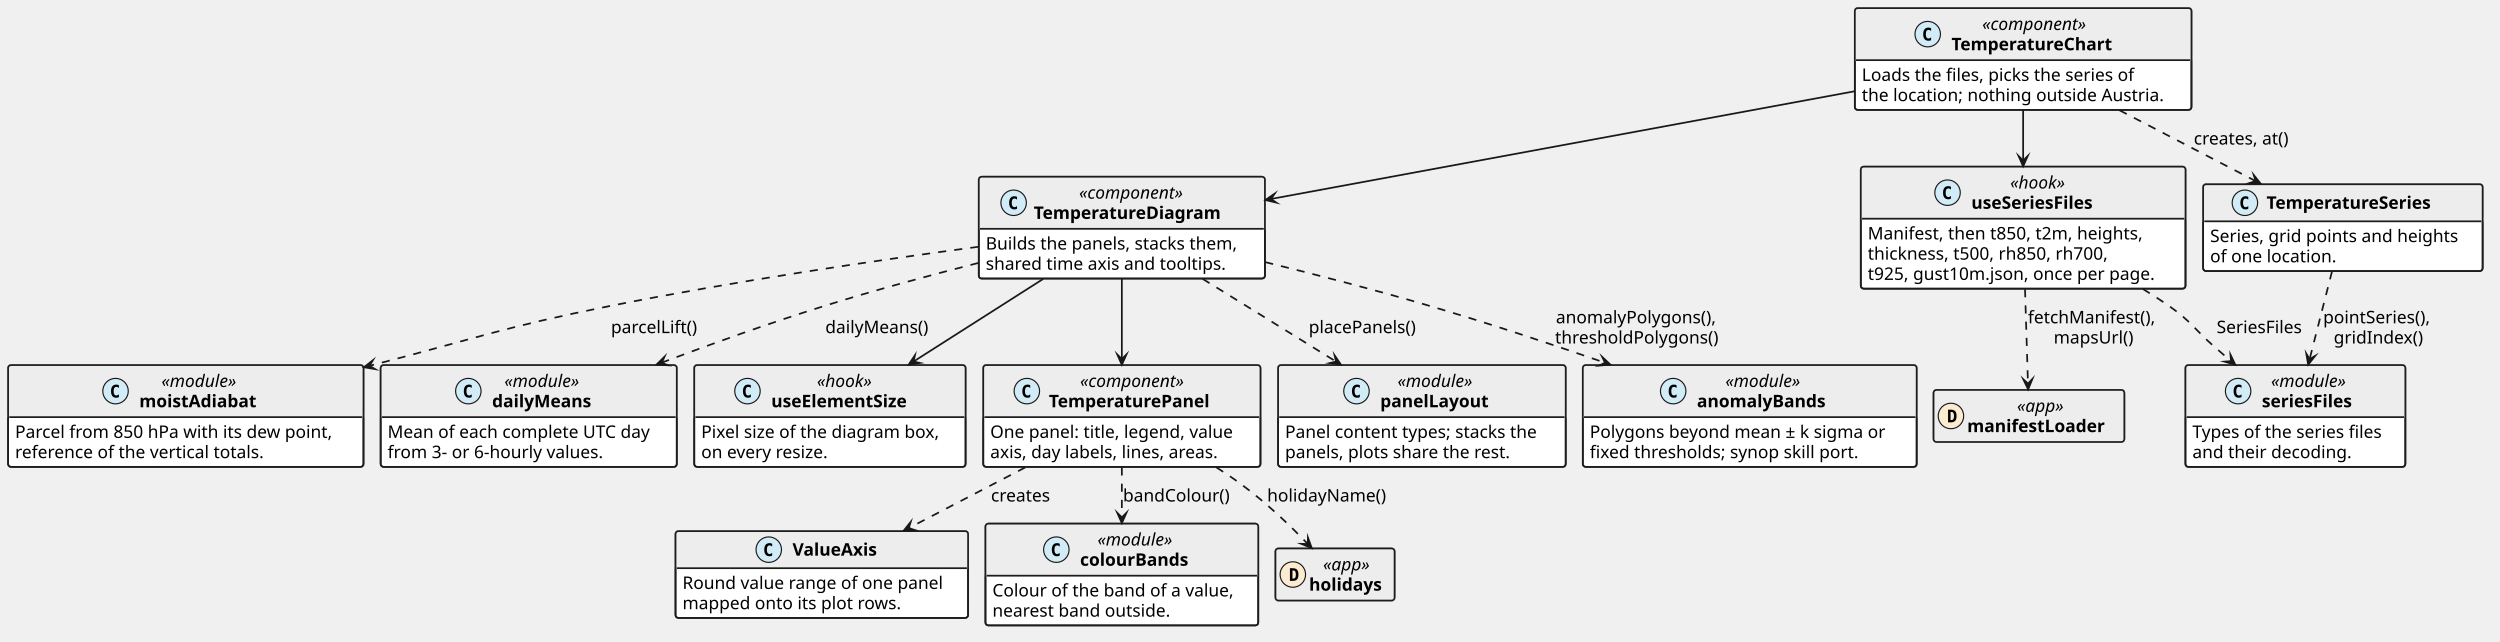
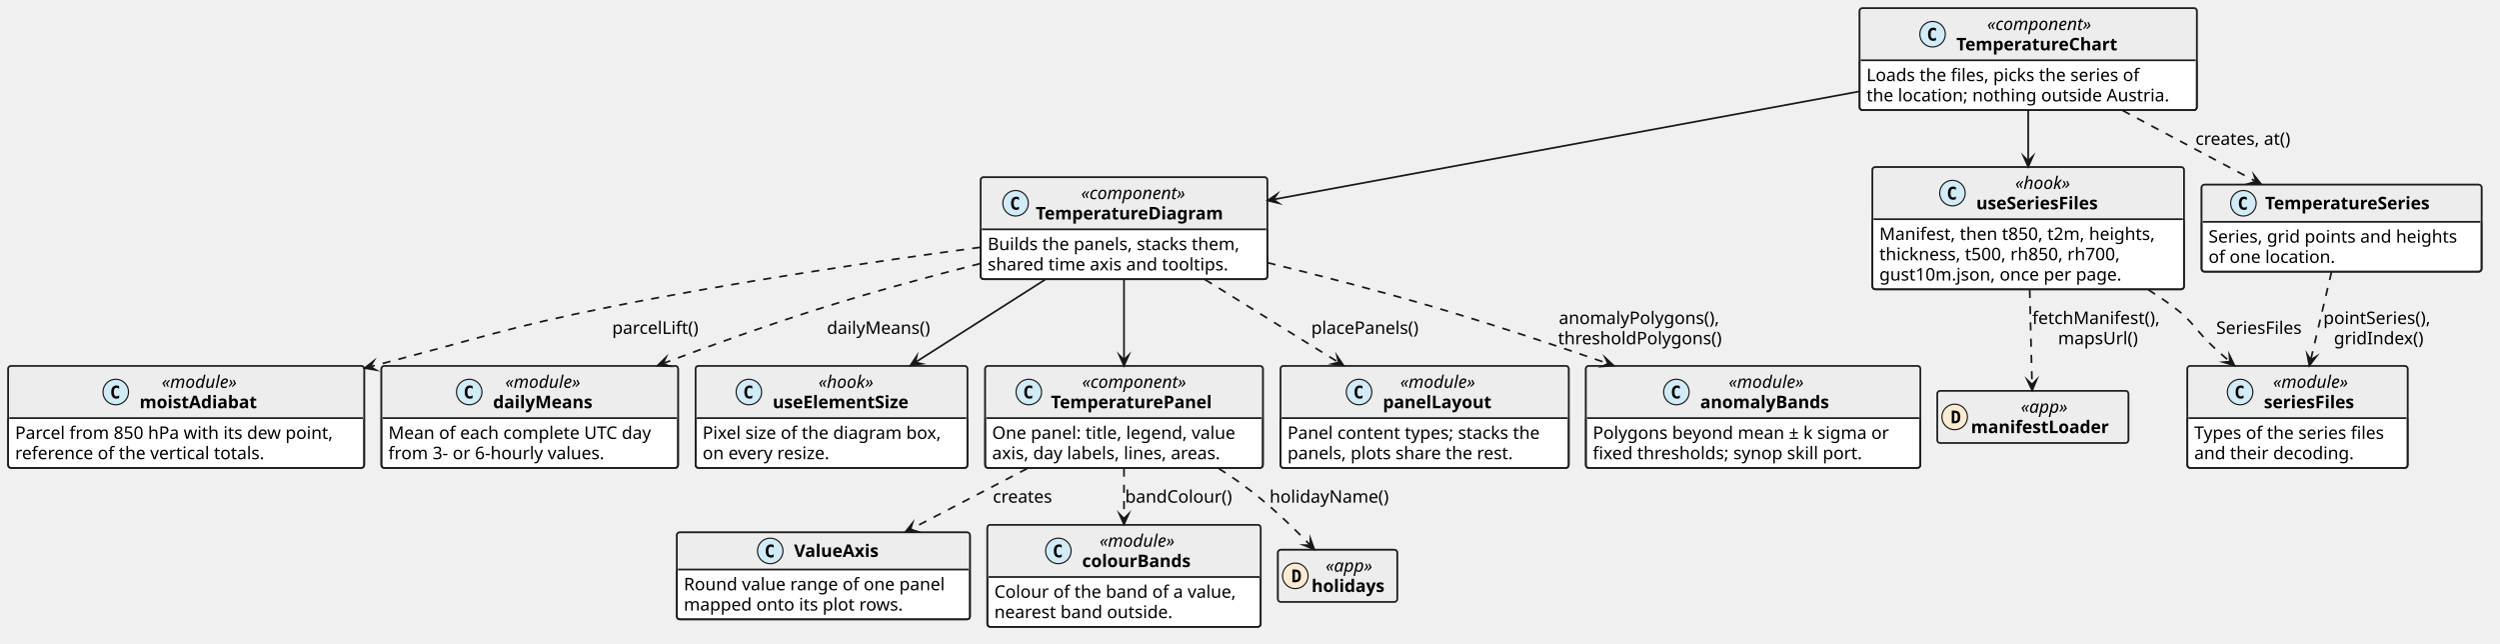
- <svg xmlns="http://www.w3.org/2000/svg" version="1.1" data-diagram-type="CLASS" style="width:2158px;height:554px;background:#FFFFFF;" width="2158px" height="554px" viewBox="0 0 2158 554" zoomAndPan="magnify" preserveAspectRatio="none" contentStyleType="text/css">
+ <svg xmlns="http://www.w3.org/2000/svg" version="1.1" data-diagram-type="CLASS" style="width:2153px;height:554px;background:#FFFFFF;" width="2153px" height="554px" viewBox="0 0 2153 554" zoomAndPan="magnify" preserveAspectRatio="none" contentStyleType="text/css">
  <defs />
  <g font-family="sans-serif" lengthAdjust="spacing">
    <g class="entity" data-qualified-name="TemperatureChart" id="ent0001" data-source-line="44">
-       <rect x="1601.09" y="7" width="290.584" height="87.844" fill="#FFF" style="stroke:#1D1D1B;stroke-width:1.5;" rx="2.5" ry="2.5" />
-       <rect x="1601.09" y="7" width="290.584" height="44.922" fill="#EDEDED" style="stroke:#EDEDED;stroke-width:1.5;" rx="2.5" ry="2.5" />
-       <rect x="1601.09" y="49.422" width="290.584" height="2.5" fill="#EDEDED" style="stroke:#EDEDED;stroke-width:1.5;" />
-       <rect x="1601.09" y="7" width="290.584" height="87.844" fill="none" style="stroke:#1D1D1B;stroke-width:1.5;" rx="2.5" ry="2.5" />
-       <ellipse cx="1664.001" cy="29.461" rx="11" ry="11" fill="#D1EBF7" style="stroke:#181818;stroke-width:1;" />
-       <path d="M1666.923,34.648 Q1666.407,34.914 1665.845,35.039 Q1665.282,35.18 1664.657,35.18 Q1662.438,35.18 1661.267,33.727 Q1660.11,32.258 1660.11,29.508 Q1660.11,26.742 1661.267,25.289 Q1662.438,23.82 1664.657,23.82 Q1665.282,23.82 1665.845,23.961 Q1666.423,24.086 1666.923,24.352 L1666.923,26.758 Q1666.36,26.242 1665.829,26.008 Q1665.313,25.773 1664.751,25.773 Q1663.579,25.773 1662.97,26.711 Q1662.36,27.648 1662.36,29.508 Q1662.36,31.352 1662.97,32.289 Q1663.579,33.227 1664.751,33.227 Q1665.313,33.227 1665.829,32.992 Q1666.36,32.758 1666.923,32.242 L1666.923,34.648 Z " fill="#000" />
-       <text x="1711.026" y="25.923" fill="#000" font-size="15" textLength="103.213" font-style="italic">«component»</text>
-       <text x="1684.501" y="43.384" fill="#000" font-size="15" textLength="156.262" font-weight="700">TemperatureChart</text>
-       <line x1="1602.09" y1="51.922" x2="1890.674" y2="51.922" style="stroke:#1D1D1B;stroke-width:1.5;" />
-       <text x="1607.09" y="69.845" fill="#000" font-size="15" textLength="254.648">Loads the files, picks the series of</text>
-       <text x="1607.09" y="87.306" fill="#000" font-size="15" textLength="278.584">the location; nothing outside Austria.</text>
+       <rect x="1602.09" y="7" width="290.584" height="87.844" fill="#FFF" style="stroke:#1D1D1B;stroke-width:1.5;" rx="2.5" ry="2.5" />
+       <rect x="1602.09" y="7" width="290.584" height="44.922" fill="#EDEDED" style="stroke:#EDEDED;stroke-width:1.5;" rx="2.5" ry="2.5" />
+       <rect x="1602.09" y="49.422" width="290.584" height="2.5" fill="#EDEDED" style="stroke:#EDEDED;stroke-width:1.5;" />
+       <rect x="1602.09" y="7" width="290.584" height="87.844" fill="none" style="stroke:#1D1D1B;stroke-width:1.5;" rx="2.5" ry="2.5" />
+       <ellipse cx="1665.001" cy="29.461" rx="11" ry="11" fill="#D1EBF7" style="stroke:#181818;stroke-width:1;" />
+       <path d="M1667.923,34.648 Q1667.407,34.914 1666.845,35.039 Q1666.282,35.18 1665.657,35.18 Q1663.438,35.18 1662.267,33.727 Q1661.11,32.258 1661.11,29.508 Q1661.11,26.742 1662.267,25.289 Q1663.438,23.82 1665.657,23.82 Q1666.282,23.82 1666.845,23.961 Q1667.423,24.086 1667.923,24.352 L1667.923,26.758 Q1667.36,26.242 1666.829,26.008 Q1666.313,25.773 1665.751,25.773 Q1664.579,25.773 1663.97,26.711 Q1663.36,27.648 1663.36,29.508 Q1663.36,31.352 1663.97,32.289 Q1664.579,33.227 1665.751,33.227 Q1666.313,33.227 1666.829,32.992 Q1667.36,32.758 1667.923,32.242 L1667.923,34.648 Z " fill="#000" />
+       <text x="1712.026" y="25.923" fill="#000" font-size="15" textLength="103.213" font-style="italic">«component»</text>
+       <text x="1685.501" y="43.384" fill="#000" font-size="15" textLength="156.262" font-weight="700">TemperatureChart</text>
+       <line x1="1603.09" y1="51.922" x2="1891.674" y2="51.922" style="stroke:#1D1D1B;stroke-width:1.5;" />
+       <text x="1608.09" y="69.845" fill="#000" font-size="15" textLength="254.648">Loads the files, picks the series of</text>
+       <text x="1608.09" y="87.306" fill="#000" font-size="15" textLength="278.584">the location; nothing outside Austria.</text>
    </g>
    <g class="entity" data-qualified-name="TemperatureDiagram" id="ent0002" data-source-line="48">
      <rect x="844.89" y="152.58" width="246.99" height="87.844" fill="#FFF" style="stroke:#1D1D1B;stroke-width:1.5;" rx="2.5" ry="2.5" />
      <rect x="844.89" y="152.58" width="246.99" height="44.922" fill="#EDEDED" style="stroke:#EDEDED;stroke-width:1.5;" rx="2.5" ry="2.5" />
      <rect x="844.89" y="195.002" width="246.99" height="2.5" fill="#EDEDED" style="stroke:#EDEDED;stroke-width:1.5;" />
      <rect x="844.89" y="152.58" width="246.99" height="87.844" fill="none" style="stroke:#1D1D1B;stroke-width:1.5;" rx="2.5" ry="2.5" />
      <ellipse cx="874.967" cy="175.041" rx="11" ry="11" fill="#D1EBF7" style="stroke:#181818;stroke-width:1;" />
      <path d="M877.888,180.228 Q877.373,180.494 876.81,180.619 Q876.248,180.76 875.623,180.76 Q873.404,180.76 872.232,179.307 Q871.076,177.838 871.076,175.088 Q871.076,172.322 872.232,170.869 Q873.404,169.4 875.623,169.4 Q876.248,169.4 876.81,169.541 Q877.388,169.666 877.888,169.932 L877.888,172.338 Q877.326,171.822 876.795,171.588 Q876.279,171.353 875.717,171.353 Q874.545,171.353 873.935,172.291 Q873.326,173.228 873.326,175.088 Q873.326,176.932 873.935,177.869 Q874.545,178.807 875.717,178.807 Q876.279,178.807 876.795,178.572 Q877.326,178.338 877.888,177.822 L877.888,180.228 Z " fill="#000" />
      <text x="931.454" y="171.503" fill="#000" font-size="15" textLength="103.213" font-style="italic">«component»</text>
      <text x="892.317" y="188.964" fill="#000" font-size="15" textLength="181.487" font-weight="700">TemperatureDiagram</text>
      <line x1="845.89" y1="197.502" x2="1090.88" y2="197.502" style="stroke:#1D1D1B;stroke-width:1.5;" />
      <text x="850.89" y="215.425" fill="#000" font-size="15" textLength="234.99">Builds the panels, stacks them,</text>
      <text x="850.89" y="232.886" fill="#000" font-size="15" textLength="223.22">shared time axis and tooltips.</text>
    </g>
    <g class="entity" data-qualified-name="TemperaturePanel" id="ent0003" data-source-line="52">
      <rect x="848.74" y="315.15" width="239.292" height="87.844" fill="#FFF" style="stroke:#1D1D1B;stroke-width:1.5;" rx="2.5" ry="2.5" />
      <rect x="848.74" y="315.15" width="239.292" height="44.922" fill="#EDEDED" style="stroke:#EDEDED;stroke-width:1.5;" rx="2.5" ry="2.5" />
      <rect x="848.74" y="357.572" width="239.292" height="2.5" fill="#EDEDED" style="stroke:#EDEDED;stroke-width:1.5;" />
      <rect x="848.74" y="315.15" width="239.292" height="87.844" fill="none" style="stroke:#1D1D1B;stroke-width:1.5;" rx="2.5" ry="2.5" />
      <ellipse cx="886.374" cy="337.611" rx="11" ry="11" fill="#D1EBF7" style="stroke:#181818;stroke-width:1;" />
      <path d="M889.296,342.798 Q888.78,343.064 888.218,343.189 Q887.655,343.33 887.03,343.33 Q884.812,343.33 883.64,341.877 Q882.483,340.408 882.483,337.658 Q882.483,334.892 883.64,333.439 Q884.812,331.97 887.03,331.97 Q887.655,331.97 888.218,332.111 Q888.796,332.236 889.296,332.502 L889.296,334.908 Q888.733,334.392 888.202,334.158 Q887.687,333.923 887.124,333.923 Q885.952,333.923 885.343,334.861 Q884.733,335.798 884.733,337.658 Q884.733,339.502 885.343,340.439 Q885.952,341.377 887.124,341.377 Q887.687,341.377 888.202,341.142 Q888.733,340.908 889.296,340.392 L889.296,342.798 Z " fill="#000" />
      <text x="932.295" y="334.073" fill="#000" font-size="15" textLength="103.213" font-style="italic">«component»</text>
      <text x="905.404" y="351.534" fill="#000" font-size="15" textLength="156.995" font-weight="700">TemperaturePanel</text>
      <line x1="849.74" y1="360.072" x2="1087.032" y2="360.072" style="stroke:#1D1D1B;stroke-width:1.5;" />
      <text x="854.74" y="377.995" fill="#000" font-size="15" textLength="227.292">One panel: title, legend, value</text>
      <text x="854.74" y="395.456" fill="#000" font-size="15" textLength="216.357">axis, day labels, lines, areas.</text>
    </g>
    <g class="entity" data-qualified-name="useSeriesFiles" id="ent0004" data-source-line="56">
-       <rect x="1606.24" y="143.85" width="280.286" height="105.305" fill="#FFF" style="stroke:#1D1D1B;stroke-width:1.5;" rx="2.5" ry="2.5" />
-       <rect x="1606.24" y="143.85" width="280.286" height="44.922" fill="#EDEDED" style="stroke:#EDEDED;stroke-width:1.5;" rx="2.5" ry="2.5" />
-       <rect x="1606.24" y="186.272" width="280.286" height="2.5" fill="#EDEDED" style="stroke:#EDEDED;stroke-width:1.5;" />
-       <rect x="1606.24" y="143.85" width="280.286" height="105.305" fill="none" style="stroke:#1D1D1B;stroke-width:1.5;" rx="2.5" ry="2.5" />
-       <ellipse cx="1681.119" cy="166.311" rx="11" ry="11" fill="#D1EBF7" style="stroke:#181818;stroke-width:1;" />
-       <path d="M1684.041,171.498 Q1683.525,171.764 1682.962,171.889 Q1682.4,172.03 1681.775,172.03 Q1679.556,172.03 1678.384,170.577 Q1677.228,169.108 1677.228,166.358 Q1677.228,163.592 1678.384,162.139 Q1679.556,160.67 1681.775,160.67 Q1682.4,160.67 1682.962,160.811 Q1683.541,160.936 1684.041,161.202 L1684.041,163.608 Q1683.478,163.092 1682.947,162.858 Q1682.431,162.623 1681.869,162.623 Q1680.697,162.623 1680.087,163.561 Q1679.478,164.498 1679.478,166.358 Q1679.478,168.202 1680.087,169.139 Q1680.697,170.077 1681.869,170.077 Q1682.431,170.077 1682.947,169.842 Q1683.478,169.608 1684.041,169.092 L1684.041,171.498 Z " fill="#000" />
-       <text x="1735.182" y="162.773" fill="#000" font-size="15" textLength="54.902" font-style="italic">«hook»</text>
-       <text x="1701.619" y="180.234" fill="#000" font-size="15" textLength="122.029" font-weight="700">useSeriesFiles</text>
-       <line x1="1607.24" y1="188.772" x2="1885.526" y2="188.772" style="stroke:#1D1D1B;stroke-width:1.5;" />
-       <text x="1612.24" y="206.695" fill="#000" font-size="15" textLength="256.458">Manifest, then t850, t2m, heights,</text>
-       <text x="1612.24" y="224.156" fill="#000" font-size="15" textLength="227.351">thickness, t500, rh850, rh700,</text>
-       <text x="1612.24" y="241.617" fill="#000" font-size="15" textLength="268.286">t925, gust10m.json, once per page.</text>
+       <rect x="1613.15" y="143.85" width="268.458" height="105.305" fill="#FFF" style="stroke:#1D1D1B;stroke-width:1.5;" rx="2.5" ry="2.5" />
+       <rect x="1613.15" y="143.85" width="268.458" height="44.922" fill="#EDEDED" style="stroke:#EDEDED;stroke-width:1.5;" rx="2.5" ry="2.5" />
+       <rect x="1613.15" y="186.272" width="268.458" height="2.5" fill="#EDEDED" style="stroke:#EDEDED;stroke-width:1.5;" />
+       <rect x="1613.15" y="143.85" width="268.458" height="105.305" fill="none" style="stroke:#1D1D1B;stroke-width:1.5;" rx="2.5" ry="2.5" />
+       <ellipse cx="1682.114" cy="166.311" rx="11" ry="11" fill="#D1EBF7" style="stroke:#181818;stroke-width:1;" />
+       <path d="M1685.036,171.498 Q1684.521,171.764 1683.958,171.889 Q1683.396,172.03 1682.771,172.03 Q1680.552,172.03 1679.38,170.577 Q1678.224,169.108 1678.224,166.358 Q1678.224,163.592 1679.38,162.139 Q1680.552,160.67 1682.771,160.67 Q1683.396,160.67 1683.958,160.811 Q1684.536,160.936 1685.036,161.202 L1685.036,163.608 Q1684.474,163.092 1683.942,162.858 Q1683.427,162.623 1682.864,162.623 Q1681.692,162.623 1681.083,163.561 Q1680.474,164.498 1680.474,166.358 Q1680.474,168.202 1681.083,169.139 Q1681.692,170.077 1682.864,170.077 Q1683.427,170.077 1683.942,169.842 Q1684.474,169.608 1685.036,169.092 L1685.036,171.498 Z " fill="#000" />
+       <text x="1736.178" y="162.773" fill="#000" font-size="15" textLength="54.902" font-style="italic">«hook»</text>
+       <text x="1702.614" y="180.234" fill="#000" font-size="15" textLength="122.029" font-weight="700">useSeriesFiles</text>
+       <line x1="1614.15" y1="188.772" x2="1880.608" y2="188.772" style="stroke:#1D1D1B;stroke-width:1.5;" />
+       <text x="1619.15" y="206.695" fill="#000" font-size="15" textLength="256.458">Manifest, then t850, t2m, heights,</text>
+       <text x="1619.15" y="224.156" fill="#000" font-size="15" textLength="227.351">thickness, t500, rh850, rh700,</text>
+       <text x="1619.15" y="241.617" fill="#000" font-size="15" textLength="224.238">gust10m.json, once per page.</text>
    </g>
    <g class="entity" data-qualified-name="TemperatureSeries" id="ent0005" data-source-line="61">
-       <rect x="1901.75" y="159.04" width="241.263" height="74.922" fill="#FFF" style="stroke:#1D1D1B;stroke-width:1.5;" rx="2.5" ry="2.5" />
-       <rect x="1901.75" y="159.04" width="241.263" height="32" fill="#EDEDED" style="stroke:#EDEDED;stroke-width:1.5;" rx="2.5" ry="2.5" />
-       <rect x="1901.75" y="188.54" width="241.263" height="2.5" fill="#EDEDED" style="stroke:#EDEDED;stroke-width:1.5;" />
-       <rect x="1901.75" y="159.04" width="241.263" height="74.922" fill="none" style="stroke:#1D1D1B;stroke-width:1.5;" rx="2.5" ry="2.5" />
-       <ellipse cx="1937.792" cy="175.04" rx="11" ry="11" fill="#D1EBF7" style="stroke:#181818;stroke-width:1;" />
-       <path d="M1940.714,180.228 Q1940.198,180.493 1939.636,180.618 Q1939.073,180.759 1938.448,180.759 Q1936.23,180.759 1935.058,179.306 Q1933.901,177.837 1933.901,175.087 Q1933.901,172.321 1935.058,170.868 Q1936.23,169.399 1938.448,169.399 Q1939.073,169.399 1939.636,169.54 Q1940.214,169.665 1940.714,169.931 L1940.714,172.337 Q1940.151,171.821 1939.62,171.587 Q1939.105,171.353 1938.542,171.353 Q1937.37,171.353 1936.761,172.29 Q1936.151,173.228 1936.151,175.087 Q1936.151,176.931 1936.761,177.868 Q1937.37,178.806 1938.542,178.806 Q1939.105,178.806 1939.62,178.571 Q1940.151,178.337 1940.714,177.821 L1940.714,180.228 Z " fill="#000" />
-       <text x="1956.468" y="180.233" fill="#000" font-size="15" textLength="162.502" font-weight="700">TemperatureSeries</text>
-       <line x1="1902.75" y1="191.04" x2="2142.013" y2="191.04" style="stroke:#1D1D1B;stroke-width:1.5;" />
-       <text x="1907.75" y="208.963" fill="#000" font-size="15" textLength="229.263">Series, grid points and heights</text>
-       <text x="1907.75" y="226.424" fill="#000" font-size="15" textLength="116.191">of one location.</text>
+       <rect x="1896.75" y="159.04" width="241.263" height="74.922" fill="#FFF" style="stroke:#1D1D1B;stroke-width:1.5;" rx="2.5" ry="2.5" />
+       <rect x="1896.75" y="159.04" width="241.263" height="32" fill="#EDEDED" style="stroke:#EDEDED;stroke-width:1.5;" rx="2.5" ry="2.5" />
+       <rect x="1896.75" y="188.54" width="241.263" height="2.5" fill="#EDEDED" style="stroke:#EDEDED;stroke-width:1.5;" />
+       <rect x="1896.75" y="159.04" width="241.263" height="74.922" fill="none" style="stroke:#1D1D1B;stroke-width:1.5;" rx="2.5" ry="2.5" />
+       <ellipse cx="1932.792" cy="175.04" rx="11" ry="11" fill="#D1EBF7" style="stroke:#181818;stroke-width:1;" />
+       <path d="M1935.714,180.228 Q1935.198,180.493 1934.636,180.618 Q1934.073,180.759 1933.448,180.759 Q1931.23,180.759 1930.058,179.306 Q1928.901,177.837 1928.901,175.087 Q1928.901,172.321 1930.058,170.868 Q1931.23,169.399 1933.448,169.399 Q1934.073,169.399 1934.636,169.54 Q1935.214,169.665 1935.714,169.931 L1935.714,172.337 Q1935.151,171.821 1934.62,171.587 Q1934.105,171.353 1933.542,171.353 Q1932.37,171.353 1931.761,172.29 Q1931.151,173.228 1931.151,175.087 Q1931.151,176.931 1931.761,177.868 Q1932.37,178.806 1933.542,178.806 Q1934.105,178.806 1934.62,178.571 Q1935.151,178.337 1935.714,177.821 L1935.714,180.228 Z " fill="#000" />
+       <text x="1951.468" y="180.233" fill="#000" font-size="15" textLength="162.502" font-weight="700">TemperatureSeries</text>
+       <line x1="1897.75" y1="191.04" x2="2137.013" y2="191.04" style="stroke:#1D1D1B;stroke-width:1.5;" />
+       <text x="1902.75" y="208.963" fill="#000" font-size="15" textLength="229.263">Series, grid points and heights</text>
+       <text x="1902.75" y="226.424" fill="#000" font-size="15" textLength="116.191">of one location.</text>
    </g>
    <g class="entity" data-qualified-name="panelLayout" id="ent0006" data-source-line="65">
      <rect x="1103.25" y="315.15" width="248.272" height="87.844" fill="#FFF" style="stroke:#1D1D1B;stroke-width:1.5;" rx="2.5" ry="2.5" />
      <rect x="1103.25" y="315.15" width="248.272" height="44.922" fill="#EDEDED" style="stroke:#EDEDED;stroke-width:1.5;" rx="2.5" ry="2.5" />
      <rect x="1103.25" y="357.572" width="248.272" height="2.5" fill="#EDEDED" style="stroke:#EDEDED;stroke-width:1.5;" />
      <rect x="1103.25" y="315.15" width="248.272" height="87.844" fill="none" style="stroke:#1D1D1B;stroke-width:1.5;" rx="2.5" ry="2.5" />
      <ellipse cx="1170.903" cy="337.611" rx="11" ry="11" fill="#D1EBF7" style="stroke:#181818;stroke-width:1;" />
      <path d="M1173.825,342.798 Q1173.31,343.064 1172.747,343.189 Q1172.185,343.33 1171.56,343.33 Q1169.341,343.33 1168.169,341.877 Q1167.013,340.408 1167.013,337.658 Q1167.013,334.892 1168.169,333.439 Q1169.341,331.97 1171.56,331.97 Q1172.185,331.97 1172.747,332.111 Q1173.325,332.236 1173.825,332.502 L1173.825,334.908 Q1173.263,334.392 1172.731,334.158 Q1172.216,333.923 1171.653,333.923 Q1170.481,333.923 1169.872,334.861 Q1169.263,335.798 1169.263,337.658 Q1169.263,339.502 1169.872,340.439 Q1170.481,341.377 1171.653,341.377 Q1172.216,341.377 1172.731,341.142 Q1173.263,340.908 1173.825,340.392 L1173.825,342.798 Z " fill="#000" />
      <text x="1206.352" y="334.073" fill="#000" font-size="15" textLength="74.568" font-style="italic">«module»</text>
      <text x="1191.403" y="351.534" fill="#000" font-size="15" textLength="104.465" font-weight="700">panelLayout</text>
      <line x1="1104.25" y1="360.072" x2="1350.522" y2="360.072" style="stroke:#1D1D1B;stroke-width:1.5;" />
      <text x="1109.25" y="377.995" fill="#000" font-size="15" textLength="236.272">Panel content types; stacks the</text>
      <text x="1109.25" y="395.456" fill="#000" font-size="15" textLength="210.22">panels, plots share the rest.</text>
    </g>
    <g class="entity" data-qualified-name="ValueAxis" id="ent0007" data-source-line="69">
      <rect x="583.11" y="458.46" width="252.549" height="74.922" fill="#FFF" style="stroke:#1D1D1B;stroke-width:1.5;" rx="2.5" ry="2.5" />
      <rect x="583.11" y="458.46" width="252.549" height="32" fill="#EDEDED" style="stroke:#EDEDED;stroke-width:1.5;" rx="2.5" ry="2.5" />
      <rect x="583.11" y="487.96" width="252.549" height="2.5" fill="#EDEDED" style="stroke:#EDEDED;stroke-width:1.5;" />
      <rect x="583.11" y="458.46" width="252.549" height="74.922" fill="none" style="stroke:#1D1D1B;stroke-width:1.5;" rx="2.5" ry="2.5" />
      <ellipse cx="663.595" cy="474.46" rx="11" ry="11" fill="#D1EBF7" style="stroke:#181818;stroke-width:1;" />
      <path d="M666.517,479.648 Q666.002,479.913 665.439,480.038 Q664.877,480.179 664.252,480.179 Q662.033,480.179 660.861,478.726 Q659.705,477.257 659.705,474.507 Q659.705,471.741 660.861,470.288 Q662.033,468.819 664.252,468.819 Q664.877,468.819 665.439,468.96 Q666.017,469.085 666.517,469.351 L666.517,471.757 Q665.955,471.241 665.423,471.007 Q664.908,470.773 664.345,470.773 Q663.173,470.773 662.564,471.71 Q661.955,472.648 661.955,474.507 Q661.955,476.351 662.564,477.288 Q663.173,478.226 664.345,478.226 Q664.908,478.226 665.423,477.991 Q665.955,477.757 666.517,477.241 L666.517,479.648 Z " fill="#000" />
      <text x="684.095" y="479.653" fill="#000" font-size="15" textLength="83.079" font-weight="700">ValueAxis</text>
      <line x1="584.11" y1="490.46" x2="834.659" y2="490.46" style="stroke:#1D1D1B;stroke-width:1.5;" />
      <text x="589.11" y="508.383" fill="#000" font-size="15" textLength="240.549">Round value range of one panel</text>
      <text x="589.11" y="525.844" fill="#000" font-size="15" textLength="201.218">mapped onto its plot rows.</text>
    </g>
    <g class="entity" data-qualified-name="anomalyBands" id="ent0008" data-source-line="73">
      <rect x="1366.29" y="315.15" width="288.174" height="87.844" fill="#FFF" style="stroke:#1D1D1B;stroke-width:1.5;" rx="2.5" ry="2.5" />
      <rect x="1366.29" y="315.15" width="288.174" height="44.922" fill="#EDEDED" style="stroke:#EDEDED;stroke-width:1.5;" rx="2.5" ry="2.5" />
      <rect x="1366.29" y="357.572" width="288.174" height="2.5" fill="#EDEDED" style="stroke:#EDEDED;stroke-width:1.5;" />
      <rect x="1366.29" y="315.15" width="288.174" height="87.844" fill="none" style="stroke:#1D1D1B;stroke-width:1.5;" rx="2.5" ry="2.5" />
      <ellipse cx="1444.289" cy="337.611" rx="11" ry="11" fill="#D1EBF7" style="stroke:#181818;stroke-width:1;" />
      <path d="M1447.211,342.798 Q1446.695,343.064 1446.133,343.189 Q1445.57,343.33 1444.945,343.33 Q1442.726,343.33 1441.554,341.877 Q1440.398,340.408 1440.398,337.658 Q1440.398,334.892 1441.554,333.439 Q1442.726,331.97 1444.945,331.97 Q1445.57,331.97 1446.133,332.111 Q1446.711,332.236 1447.211,332.502 L1447.211,334.908 Q1446.648,334.392 1446.117,334.158 Q1445.601,333.923 1445.039,333.923 Q1443.867,333.923 1443.258,334.861 Q1442.648,335.798 1442.648,337.658 Q1442.648,339.502 1443.258,340.439 Q1443.867,341.377 1445.039,341.377 Q1445.601,341.377 1446.117,341.142 Q1446.648,340.908 1447.211,340.392 L1447.211,342.798 Z " fill="#000" />
      <text x="1489.343" y="334.073" fill="#000" font-size="15" textLength="74.568" font-style="italic">«module»</text>
      <text x="1464.789" y="351.534" fill="#000" font-size="15" textLength="123.677" font-weight="700">anomalyBands</text>
      <line x1="1367.29" y1="360.072" x2="1653.464" y2="360.072" style="stroke:#1D1D1B;stroke-width:1.5;" />
      <text x="1372.29" y="377.995" fill="#000" font-size="15" textLength="276.174">Polygons beyond mean ± k sigma or</text>
      <text x="1372.29" y="395.456" fill="#000" font-size="15" textLength="249.404">fixed thresholds; synop skill port.</text>
    </g>
    <g class="entity" data-qualified-name="moistAdiabat" id="ent0009" data-source-line="77">
      <rect x="7" y="315.15" width="306.763" height="87.844" fill="#FFF" style="stroke:#1D1D1B;stroke-width:1.5;" rx="2.5" ry="2.5" />
      <rect x="7" y="315.15" width="306.763" height="44.922" fill="#EDEDED" style="stroke:#EDEDED;stroke-width:1.5;" rx="2.5" ry="2.5" />
      <rect x="7" y="357.572" width="306.763" height="2.5" fill="#EDEDED" style="stroke:#EDEDED;stroke-width:1.5;" />
      <rect x="7" y="315.15" width="306.763" height="87.844" fill="none" style="stroke:#1D1D1B;stroke-width:1.5;" rx="2.5" ry="2.5" />
      <ellipse cx="99.724" cy="337.611" rx="11" ry="11" fill="#D1EBF7" style="stroke:#181818;stroke-width:1;" />
      <path d="M102.646,342.798 Q102.13,343.064 101.568,343.189 Q101.005,343.33 100.38,343.33 Q98.162,343.33 96.99,341.877 Q95.833,340.408 95.833,337.658 Q95.833,334.892 96.99,333.439 Q98.162,331.97 100.38,331.97 Q101.005,331.97 101.568,332.111 Q102.146,332.236 102.646,332.502 L102.646,334.908 Q102.083,334.392 101.552,334.158 Q101.037,333.923 100.474,333.923 Q99.302,333.923 98.693,334.861 Q98.083,335.798 98.083,337.658 Q98.083,339.502 98.693,340.439 Q99.302,341.377 100.474,341.377 Q101.037,341.377 101.552,341.142 Q102.083,340.908 102.646,340.392 L102.646,342.798 Z " fill="#000" />
      <text x="139.348" y="334.073" fill="#000" font-size="15" textLength="74.568" font-style="italic">«module»</text>
      <text x="120.224" y="351.534" fill="#000" font-size="15" textLength="112.815" font-weight="700">moistAdiabat</text>
      <line x1="8" y1="360.072" x2="312.763" y2="360.072" style="stroke:#1D1D1B;stroke-width:1.5;" />
      <text x="13" y="377.995" fill="#000" font-size="15" textLength="294.763">Parcel from 850 hPa with its dew point,</text>
      <text x="13" y="395.456" fill="#000" font-size="15" textLength="233.24">reference of the vertical totals.</text>
    </g>
    <g class="entity" data-qualified-name="dailyMeans" id="ent0010" data-source-line="81">
      <rect x="328.58" y="315.15" width="255.611" height="87.844" fill="#FFF" style="stroke:#1D1D1B;stroke-width:1.5;" rx="2.5" ry="2.5" />
      <rect x="328.58" y="315.15" width="255.611" height="44.922" fill="#EDEDED" style="stroke:#EDEDED;stroke-width:1.5;" rx="2.5" ry="2.5" />
      <rect x="328.58" y="357.572" width="255.611" height="2.5" fill="#EDEDED" style="stroke:#EDEDED;stroke-width:1.5;" />
      <rect x="328.58" y="315.15" width="255.611" height="87.844" fill="none" style="stroke:#1D1D1B;stroke-width:1.5;" rx="2.5" ry="2.5" />
      <ellipse cx="404.261" cy="337.611" rx="11" ry="11" fill="#D1EBF7" style="stroke:#181818;stroke-width:1;" />
      <path d="M407.183,342.798 Q406.667,343.064 406.104,343.189 Q405.542,343.33 404.917,343.33 Q402.698,343.33 401.526,341.877 Q400.37,340.408 400.37,337.658 Q400.37,334.892 401.526,333.439 Q402.698,331.97 404.917,331.97 Q405.542,331.97 406.104,332.111 Q406.683,332.236 407.183,332.502 L407.183,334.908 Q406.62,334.392 406.089,334.158 Q405.573,333.923 405.011,333.923 Q403.839,333.923 403.229,334.861 Q402.62,335.798 402.62,337.658 Q402.62,339.502 403.229,340.439 Q403.839,341.377 405.011,341.377 Q405.573,341.377 406.089,341.142 Q406.62,340.908 407.183,340.392 L407.183,342.798 Z " fill="#000" />
      <text x="435.351" y="334.073" fill="#000" font-size="15" textLength="74.568" font-style="italic">«module»</text>
      <text x="424.761" y="351.534" fill="#000" font-size="15" textLength="95.75" font-weight="700">dailyMeans</text>
      <line x1="329.58" y1="360.072" x2="583.191" y2="360.072" style="stroke:#1D1D1B;stroke-width:1.5;" />
      <text x="334.58" y="377.995" fill="#000" font-size="15" textLength="243.611">Mean of each complete UTC day</text>
      <text x="334.58" y="395.456" fill="#000" font-size="15" textLength="200.522">from 3- or 6-hourly values.</text>
    </g>
    <g class="entity" data-qualified-name="colourBands" id="ent0011" data-source-line="85">
      <rect x="850.64" y="452" width="235.484" height="87.844" fill="#FFF" style="stroke:#1D1D1B;stroke-width:1.5;" rx="2.5" ry="2.5" />
      <rect x="850.64" y="452" width="235.484" height="44.922" fill="#EDEDED" style="stroke:#EDEDED;stroke-width:1.5;" rx="2.5" ry="2.5" />
      <rect x="850.64" y="494.422" width="235.484" height="2.5" fill="#EDEDED" style="stroke:#EDEDED;stroke-width:1.5;" />
      <rect x="850.64" y="452" width="235.484" height="87.844" fill="none" style="stroke:#1D1D1B;stroke-width:1.5;" rx="2.5" ry="2.5" />
      <ellipse cx="911.822" cy="474.461" rx="11" ry="11" fill="#D1EBF7" style="stroke:#181818;stroke-width:1;" />
      <path d="M914.744,479.648 Q914.229,479.914 913.666,480.039 Q913.104,480.18 912.479,480.18 Q910.26,480.18 909.088,478.727 Q907.932,477.258 907.932,474.508 Q907.932,471.742 909.088,470.289 Q910.26,468.82 912.479,468.82 Q913.104,468.82 913.666,468.961 Q914.244,469.086 914.744,469.352 L914.744,471.758 Q914.182,471.242 913.65,471.008 Q913.135,470.773 912.572,470.773 Q911.4,470.773 910.791,471.711 Q910.182,472.648 910.182,474.508 Q910.182,476.352 910.791,477.289 Q911.4,478.227 912.572,478.227 Q913.135,478.227 913.65,477.992 Q914.182,477.758 914.744,477.242 L914.744,479.648 Z " fill="#000" />
      <text x="947.348" y="470.923" fill="#000" font-size="15" textLength="74.568" font-style="italic">«module»</text>
      <text x="932.322" y="488.384" fill="#000" font-size="15" textLength="104.619" font-weight="700">colourBands</text>
      <line x1="851.64" y1="496.922" x2="1085.124" y2="496.922" style="stroke:#1D1D1B;stroke-width:1.5;" />
      <text x="856.64" y="514.845" fill="#000" font-size="15" textLength="223.484">Colour of the band of a value,</text>
      <text x="856.64" y="532.306" fill="#000" font-size="15" textLength="164.363">nearest band outside.</text>
    </g>
    <g class="entity" data-qualified-name="seriesFiles" id="ent0012" data-source-line="89">
-       <rect x="1886.47" y="315.15" width="189.832" height="87.844" fill="#FFF" style="stroke:#1D1D1B;stroke-width:1.5;" rx="2.5" ry="2.5" />
-       <rect x="1886.47" y="315.15" width="189.832" height="44.922" fill="#EDEDED" style="stroke:#EDEDED;stroke-width:1.5;" rx="2.5" ry="2.5" />
-       <rect x="1886.47" y="357.572" width="189.832" height="2.5" fill="#EDEDED" style="stroke:#EDEDED;stroke-width:1.5;" />
-       <rect x="1886.47" y="315.15" width="189.832" height="87.844" fill="none" style="stroke:#1D1D1B;stroke-width:1.5;" rx="2.5" ry="2.5" />
-       <ellipse cx="1931.949" cy="337.611" rx="11" ry="11" fill="#D1EBF7" style="stroke:#181818;stroke-width:1;" />
-       <path d="M1934.871,342.798 Q1934.355,343.064 1933.793,343.189 Q1933.23,343.33 1932.605,343.33 Q1930.387,343.33 1929.215,341.877 Q1928.059,340.408 1928.059,337.658 Q1928.059,334.892 1929.215,333.439 Q1930.387,331.97 1932.605,331.97 Q1933.23,331.97 1933.793,332.111 Q1934.371,332.236 1934.871,332.502 L1934.871,334.908 Q1934.309,334.392 1933.777,334.158 Q1933.262,333.923 1932.699,333.923 Q1931.527,333.923 1930.918,334.861 Q1930.309,335.798 1930.309,337.658 Q1930.309,339.502 1930.918,340.439 Q1931.527,341.377 1932.699,341.377 Q1933.262,341.377 1933.777,341.142 Q1934.309,340.908 1934.871,340.392 L1934.871,342.798 Z " fill="#000" />
-       <text x="1960.352" y="334.073" fill="#000" font-size="15" textLength="74.568" font-style="italic">«module»</text>
-       <text x="1952.449" y="351.534" fill="#000" font-size="15" textLength="90.374" font-weight="700">seriesFiles</text>
-       <line x1="1887.47" y1="360.072" x2="2075.302" y2="360.072" style="stroke:#1D1D1B;stroke-width:1.5;" />
-       <text x="1892.47" y="377.995" fill="#000" font-size="15" textLength="177.832">Types of the series files</text>
-       <text x="1892.47" y="395.456" fill="#000" font-size="15" textLength="146.367">and their decoding.</text>
+       <rect x="1884.47" y="315.15" width="189.832" height="87.844" fill="#FFF" style="stroke:#1D1D1B;stroke-width:1.5;" rx="2.5" ry="2.5" />
+       <rect x="1884.47" y="315.15" width="189.832" height="44.922" fill="#EDEDED" style="stroke:#EDEDED;stroke-width:1.5;" rx="2.5" ry="2.5" />
+       <rect x="1884.47" y="357.572" width="189.832" height="2.5" fill="#EDEDED" style="stroke:#EDEDED;stroke-width:1.5;" />
+       <rect x="1884.47" y="315.15" width="189.832" height="87.844" fill="none" style="stroke:#1D1D1B;stroke-width:1.5;" rx="2.5" ry="2.5" />
+       <ellipse cx="1929.949" cy="337.611" rx="11" ry="11" fill="#D1EBF7" style="stroke:#181818;stroke-width:1;" />
+       <path d="M1932.871,342.798 Q1932.355,343.064 1931.793,343.189 Q1931.23,343.33 1930.605,343.33 Q1928.387,343.33 1927.215,341.877 Q1926.059,340.408 1926.059,337.658 Q1926.059,334.892 1927.215,333.439 Q1928.387,331.97 1930.605,331.97 Q1931.23,331.97 1931.793,332.111 Q1932.371,332.236 1932.871,332.502 L1932.871,334.908 Q1932.309,334.392 1931.777,334.158 Q1931.262,333.923 1930.699,333.923 Q1929.527,333.923 1928.918,334.861 Q1928.309,335.798 1928.309,337.658 Q1928.309,339.502 1928.918,340.439 Q1929.527,341.377 1930.699,341.377 Q1931.262,341.377 1931.777,341.142 Q1932.309,340.908 1932.871,340.392 L1932.871,342.798 Z " fill="#000" />
+       <text x="1958.352" y="334.073" fill="#000" font-size="15" textLength="74.568" font-style="italic">«module»</text>
+       <text x="1950.449" y="351.534" fill="#000" font-size="15" textLength="90.374" font-weight="700">seriesFiles</text>
+       <line x1="1885.47" y1="360.072" x2="2073.302" y2="360.072" style="stroke:#1D1D1B;stroke-width:1.5;" />
+       <text x="1890.47" y="377.995" fill="#000" font-size="15" textLength="177.832">Types of the series files</text>
+       <text x="1890.47" y="395.456" fill="#000" font-size="15" textLength="146.367">and their decoding.</text>
    </g>
    <g class="entity" data-qualified-name="useElementSize" id="ent0013" data-source-line="93">
      <rect x="599.28" y="315.15" width="234.202" height="87.844" fill="#FFF" style="stroke:#1D1D1B;stroke-width:1.5;" rx="2.5" ry="2.5" />
      <rect x="599.28" y="315.15" width="234.202" height="44.922" fill="#EDEDED" style="stroke:#EDEDED;stroke-width:1.5;" rx="2.5" ry="2.5" />
      <rect x="599.28" y="357.572" width="234.202" height="2.5" fill="#EDEDED" style="stroke:#EDEDED;stroke-width:1.5;" />
      <rect x="599.28" y="315.15" width="234.202" height="87.844" fill="none" style="stroke:#1D1D1B;stroke-width:1.5;" rx="2.5" ry="2.5" />
      <ellipse cx="645.21" cy="337.611" rx="11" ry="11" fill="#D1EBF7" style="stroke:#181818;stroke-width:1;" />
      <path d="M648.132,342.798 Q647.616,343.064 647.053,343.189 Q646.491,343.33 645.866,343.33 Q643.647,343.33 642.475,341.877 Q641.319,340.408 641.319,337.658 Q641.319,334.892 642.475,333.439 Q643.647,331.97 645.866,331.97 Q646.491,331.97 647.053,332.111 Q647.632,332.236 648.132,332.502 L648.132,334.908 Q647.569,334.392 647.038,334.158 Q646.522,333.923 645.96,333.923 Q644.788,333.923 644.178,334.861 Q643.569,335.798 643.569,337.658 Q643.569,339.502 644.178,340.439 Q644.788,341.377 645.96,341.377 Q646.522,341.377 647.038,341.142 Q647.569,340.908 648.132,340.392 L648.132,342.798 Z " fill="#000" />
      <text x="705.18" y="334.073" fill="#000" font-size="15" textLength="54.902" font-style="italic">«hook»</text>
      <text x="665.71" y="351.534" fill="#000" font-size="15" textLength="133.843" font-weight="700">useElementSize</text>
      <line x1="600.28" y1="360.072" x2="832.482" y2="360.072" style="stroke:#1D1D1B;stroke-width:1.5;" />
      <text x="605.28" y="377.995" fill="#000" font-size="15" textLength="222.202">Pixel size of the diagram box,</text>
      <text x="605.28" y="395.456" fill="#000" font-size="15" textLength="119.846">on every resize.</text>
    </g>
    <g class="entity" data-qualified-name="manifestLoader" id="ent0014" data-source-line="97">
      <rect x="1669.05" y="336.61" width="164.664" height="44.922" fill="#FFF" style="stroke:#1D1D1B;stroke-width:1.5;" rx="2.5" ry="2.5" />
      <rect x="1669.05" y="336.61" width="164.664" height="44.922" fill="#EDEDED" style="stroke:#EDEDED;stroke-width:1.5;" rx="2.5" ry="2.5" />
      <rect x="1669.05" y="379.032" width="164.664" height="2.5" fill="#EDEDED" style="stroke:#EDEDED;stroke-width:1.5;" />
      <rect x="1669.05" y="336.61" width="164.664" height="44.922" fill="none" style="stroke:#1D1D1B;stroke-width:1.5;" rx="2.5" ry="2.5" />
      <ellipse cx="1684.05" cy="359.071" rx="11" ry="11" fill="#FDEBD1" style="stroke:#181818;stroke-width:1;" />
      <path d="M1683.722,355.587 L1683.722,362.618 L1684.3,362.618 Q1685.581,362.618 1686.113,361.821 Q1686.659,361.024 1686.659,359.087 Q1686.659,357.18 1686.113,356.383 Q1685.581,355.587 1684.3,355.587 L1683.722,355.587 Z M1681.55,353.633 L1683.863,353.633 Q1686.55,353.633 1687.722,354.915 Q1688.909,356.196 1688.909,359.087 Q1688.909,361.993 1687.722,363.29 Q1686.55,364.571 1683.863,364.571 L1681.55,364.571 L1681.55,353.633 Z " fill="#000" />
      <text x="1741.087" y="355.533" fill="#000" font-size="15" textLength="46.589" font-style="italic">«app»</text>
      <text x="1698.05" y="372.994" fill="#000" font-size="15" textLength="132.664" font-weight="700">manifestLoader</text>
    </g>
    <g class="entity" data-qualified-name="holidays" id="ent0015" data-source-line="98">
      <rect x="1100.97" y="473.46" width="102.833" height="44.922" fill="#FFF" style="stroke:#1D1D1B;stroke-width:1.5;" rx="2.5" ry="2.5" />
      <rect x="1100.97" y="473.46" width="102.833" height="44.922" fill="#EDEDED" style="stroke:#EDEDED;stroke-width:1.5;" rx="2.5" ry="2.5" />
      <rect x="1100.97" y="515.882" width="102.833" height="2.5" fill="#EDEDED" style="stroke:#EDEDED;stroke-width:1.5;" />
      <rect x="1100.97" y="473.46" width="102.833" height="44.922" fill="none" style="stroke:#1D1D1B;stroke-width:1.5;" rx="2.5" ry="2.5" />
      <ellipse cx="1115.97" cy="495.921" rx="11" ry="11" fill="#FDEBD1" style="stroke:#181818;stroke-width:1;" />
      <path d="M1115.642,492.437 L1115.642,499.468 L1116.22,499.468 Q1117.501,499.468 1118.033,498.671 Q1118.579,497.874 1118.579,495.937 Q1118.579,494.03 1118.033,493.233 Q1117.501,492.437 1116.22,492.437 L1115.642,492.437 Z M1113.47,490.483 L1115.783,490.483 Q1118.47,490.483 1119.642,491.765 Q1120.829,493.046 1120.829,495.937 Q1120.829,498.843 1119.642,500.14 Q1118.47,501.421 1115.783,501.421 L1113.47,501.421 L1113.47,490.483 Z " fill="#000" />
      <text x="1142.092" y="492.383" fill="#000" font-size="15" textLength="46.589" font-style="italic">«app»</text>
      <text x="1129.97" y="509.844" fill="#000" font-size="15" textLength="70.833" font-weight="700">holidays</text>
    </g>
    <g class="link" data-entity-1="ent0001" data-entity-2="ent0004" id="lnk16" data-source-line="99" data-link-type="dependency">
-       <path d="M1746.38,95 C1746.38,110.28 1746.38,122.64 1746.38,138.58" style="stroke:#181818;stroke-width:1.5;" fill="none" id="TemperatureChart-to-useSeriesFiles" codeLine="99" />
-       <polygon points="1746.38,143.58,1750.38,134.58,1746.38,138.58,1742.38,134.58,1746.38,143.58" fill="#181818" style="stroke:#181818;stroke-width:1.5;stroke-linejoin:miter;stroke-miterlimit:10;" />
+       <path d="M1747.38,95 C1747.38,110.28 1747.38,122.64 1747.38,138.58" style="stroke:#181818;stroke-width:1.5;" fill="none" id="TemperatureChart-to-useSeriesFiles" codeLine="99" />
+       <polygon points="1747.38,143.58,1751.38,134.58,1747.38,138.58,1743.38,134.58,1747.38,143.58" fill="#181818" style="stroke:#181818;stroke-width:1.5;stroke-linejoin:miter;stroke-miterlimit:10;" />
    </g>
    <g class="link" data-entity-1="ent0001" data-entity-2="ent0005" id="lnk17" data-source-line="100" data-link-type="dependency">
-       <path d="M1829.56,95.2 C1868.45,115.43 1909.834,136.953 1947.054,156.313" style="stroke:#181818;stroke-width:1.5;stroke-dasharray:7,7;" fill="none" id="TemperatureChart-to-TemperatureSeries" codeLine="100" />
-       <polygon points="1951.49,158.62,1945.351,150.918,1947.054,156.313,1941.66,158.016,1951.49,158.62" fill="#181818" style="stroke:#181818;stroke-width:1.5;stroke-linejoin:miter;stroke-miterlimit:10;" />
-       <text x="1893.66" y="124.773" fill="#000" font-size="15" textLength="92.073">creates, at()</text>
+       <path d="M1828.76,95.2 C1866.8,115.43 1907.205,136.913 1943.615,156.273" style="stroke:#181818;stroke-width:1.5;stroke-dasharray:7,7;" fill="none" id="TemperatureChart-to-TemperatureSeries" codeLine="100" />
+       <polygon points="1948.03,158.62,1941.961,150.863,1943.615,156.273,1938.206,157.926,1948.03,158.62" fill="#181818" style="stroke:#181818;stroke-width:1.5;stroke-linejoin:miter;stroke-miterlimit:10;" />
+       <text x="1891.48" y="124.773" fill="#000" font-size="15" textLength="92.073">creates, at()</text>
    </g>
    <g class="link" data-entity-1="ent0001" data-entity-2="ent0002" id="lnk18" data-source-line="101" data-link-type="dependency">
-       <path d="M1600.96,78.76 C1454.39,105.81 1235.547,146.192 1097.177,171.732" style="stroke:#181818;stroke-width:1.5;" fill="none" id="TemperatureChart-to-TemperatureDiagram" codeLine="101" />
-       <polygon points="1092.26,172.64,1101.837,174.94,1097.177,171.732,1100.384,167.073,1092.26,172.64" fill="#181818" style="stroke:#181818;stroke-width:1.5;stroke-linejoin:miter;stroke-miterlimit:10;" />
+       <path d="M1601.77,78.76 C1454.91,105.83 1235.547,146.264 1097.027,171.794" style="stroke:#181818;stroke-width:1.5;" fill="none" id="TemperatureChart-to-TemperatureDiagram" codeLine="101" />
+       <polygon points="1092.11,172.7,1101.686,175.002,1097.027,171.794,1100.236,167.135,1092.11,172.7" fill="#181818" style="stroke:#181818;stroke-width:1.5;stroke-linejoin:miter;stroke-miterlimit:10;" />
    </g>
    <g class="link" data-entity-1="ent0004" data-entity-2="ent0014" id="lnk19" data-source-line="102" data-link-type="dependency">
-       <path d="M1748,249.63 C1748.92,278.94 1749.854,308.972 1750.544,331.132" style="stroke:#181818;stroke-width:1.5;stroke-dasharray:7,7;" fill="none" id="useSeriesFiles-to-manifestLoader" codeLine="102" />
-       <polygon points="1750.7,336.13,1754.418,327.01,1750.544,331.132,1746.422,327.259,1750.7,336.13" fill="#181818" style="stroke:#181818;stroke-width:1.5;stroke-linejoin:miter;stroke-miterlimit:10;" />
-       <text x="1750.48" y="279.073" fill="#000" font-size="15" textLength="118.63">fetchManifest(),</text>
-       <text x="1772.716" y="296.534" fill="#000" font-size="15" textLength="74.158">mapsUrl()</text>
+       <path d="M1748.68,249.63 C1749.41,278.94 1750.156,308.972 1750.706,331.132" style="stroke:#181818;stroke-width:1.5;stroke-dasharray:7,7;" fill="none" id="useSeriesFiles-to-manifestLoader" codeLine="102" />
+       <polygon points="1750.83,336.13,1754.605,327.034,1750.706,331.132,1746.608,327.232,1750.83,336.13" fill="#181818" style="stroke:#181818;stroke-width:1.5;stroke-linejoin:miter;stroke-miterlimit:10;" />
+       <text x="1750.86" y="279.073" fill="#000" font-size="15" textLength="118.63">fetchManifest(),</text>
+       <text x="1773.096" y="296.534" fill="#000" font-size="15" textLength="74.158">mapsUrl()</text>
    </g>
    <g class="link" data-entity-1="ent0004" data-entity-2="ent0012" id="lnk20" data-source-line="103" data-link-type="dependency">
-       <path d="M1849.75,249.47 C1857.55,254.2 1865.18,259.12 1872.38,264.15 C1891.99,277.85 1894.33,284.46 1912.38,300.15 C1917.93,304.98 1919.962,306.74 1925.792,311.7" style="stroke:#181818;stroke-width:1.5;stroke-dasharray:7,7;" fill="none" id="useSeriesFiles-to-seriesFiles" codeLine="103" />
-       <polygon points="1929.6,314.94,1925.337,306.061,1925.792,311.7,1920.153,312.155,1929.6,314.94" fill="#181818" style="stroke:#181818;stroke-width:1.5;stroke-linejoin:miter;stroke-miterlimit:10;" />
-       <text x="1913.38" y="287.573" fill="#000" font-size="15" textLength="80.134">SeriesFiles</text>
+       <path d="M1850.87,249.5 C1858.31,254.2 1865.56,259.1 1872.38,264.15 C1890.56,277.62 1891.59,284.98 1908.38,300.15 C1913.69,304.95 1915.515,306.618 1921.205,311.438" style="stroke:#181818;stroke-width:1.5;stroke-dasharray:7,7;" fill="none" id="useSeriesFiles-to-seriesFiles" codeLine="103" />
+       <polygon points="1925.02,314.67,1920.738,305.801,1921.205,311.438,1915.567,311.905,1925.02,314.67" fill="#181818" style="stroke:#181818;stroke-width:1.5;stroke-linejoin:miter;stroke-miterlimit:10;" />
+       <text x="1909.38" y="287.573" fill="#000" font-size="15" textLength="80.134">SeriesFiles</text>
    </g>
    <g class="link" data-entity-1="ent0005" data-entity-2="ent0012" id="lnk21" data-source-line="104" data-link-type="dependency">
-       <path d="M2012.98,234.34 C2006.85,258.32 2000.076,284.855 1993.656,310.015" style="stroke:#181818;stroke-width:1.5;stroke-dasharray:7,7;" fill="none" id="TemperatureSeries-to-seriesFiles" codeLine="104" />
-       <polygon points="1992.42,314.86,1998.521,307.128,1993.656,310.015,1990.769,305.15,1992.42,314.86" fill="#181818" style="stroke:#181818;stroke-width:1.5;stroke-linejoin:miter;stroke-miterlimit:10;" />
-       <text x="2005.34" y="279.073" fill="#000" font-size="15" textLength="100.854">pointSeries(),</text>
-       <text x="2014.448" y="296.534" fill="#000" font-size="15" textLength="82.639">gridIndex()</text>
+       <path d="M2008.66,234.34 C2002.99,258.32 1996.711,284.834 1990.761,309.994" style="stroke:#181818;stroke-width:1.5;stroke-dasharray:7,7;" fill="none" id="TemperatureSeries-to-seriesFiles" codeLine="104" />
+       <polygon points="1989.61,314.86,1995.574,307.022,1990.761,309.994,1987.789,305.181,1989.61,314.86" fill="#181818" style="stroke:#181818;stroke-width:1.5;stroke-linejoin:miter;stroke-miterlimit:10;" />
+       <text x="2001.66" y="279.073" fill="#000" font-size="15" textLength="100.854">pointSeries(),</text>
+       <text x="2010.768" y="296.534" fill="#000" font-size="15" textLength="82.639">gridIndex()</text>
    </g>
    <g class="link" data-entity-1="ent0002" data-entity-2="ent0006" id="lnk22" data-source-line="105" data-link-type="dependency">
      <path d="M1038.13,240.74 C1075.14,263.69 1116.23,289.166 1153.26,312.116" style="stroke:#181818;stroke-width:1.5;stroke-dasharray:7,7;" fill="none" id="TemperatureDiagram-to-panelLayout" codeLine="105" />
      <polygon points="1157.51,314.75,1151.967,306.609,1153.26,312.116,1147.753,313.409,1157.51,314.75" fill="#181818" style="stroke:#181818;stroke-width:1.5;stroke-linejoin:miter;stroke-miterlimit:10;" />
      <text x="1129.7" y="287.573" fill="#000" font-size="15" textLength="101.016">placePanels()</text>
    </g>
    <g class="link" data-entity-1="ent0002" data-entity-2="ent0008" id="lnk23" data-source-line="106" data-link-type="dependency">
      <path d="M1092.12,226.26 C1137.13,237.31 1188.26,250.55 1234.38,264.15 C1285.84,279.33 1337.287,296.4 1385.437,313.12" style="stroke:#181818;stroke-width:1.5;stroke-dasharray:7,7;" fill="none" id="TemperatureDiagram-to-anomalyBands" codeLine="106" />
      <polygon points="1390.16,314.76,1382.97,308.029,1385.437,313.12,1380.346,315.586,1390.16,314.76" fill="#181818" style="stroke:#181818;stroke-width:1.5;stroke-linejoin:miter;stroke-miterlimit:10;" />
      <text x="1343.04" y="279.073" fill="#000" font-size="15" textLength="148.484">anomalyPolygons(),</text>
      <text x="1342.3" y="296.534" fill="#000" font-size="15" textLength="149.963">thresholdPolygons()</text>
    </g>
    <g class="link" data-entity-1="ent0002" data-entity-2="ent0009" id="lnk24" data-source-line="107" data-link-type="dependency">
      <path d="M844.48,213.01 C755.57,224.91 633.12,242.88 526.38,264.15 C434.3,282.51 412.3,291.73 321.38,315.15 C319,315.77 321.444,315.149 319.024,315.769" style="stroke:#181818;stroke-width:1.5;stroke-dasharray:7,7;" fill="none" id="TemperatureDiagram-to-moistAdiabat" codeLine="107" />
      <polygon points="314.18,317.01,323.891,318.651,319.024,315.769,321.906,310.902,314.18,317.01" fill="#181818" style="stroke:#181818;stroke-width:1.5;stroke-linejoin:miter;stroke-miterlimit:10;" />
      <text x="527.38" y="287.573" fill="#000" font-size="15" textLength="81.914">parcelLift()</text>
    </g>
    <g class="link" data-entity-1="ent0002" data-entity-2="ent0010" id="lnk25" data-source-line="108" data-link-type="dependency">
      <path d="M844.47,226.99 C802.01,237.8 754.38,250.69 711.38,264.15 C663.43,279.16 615.919,296.177 571.319,312.987" style="stroke:#181818;stroke-width:1.5;stroke-dasharray:7,7;" fill="none" id="TemperatureDiagram-to-dailyMeans" codeLine="108" />
      <polygon points="566.64,314.75,576.472,315.319,571.319,312.987,573.651,307.833,566.64,314.75" fill="#181818" style="stroke:#181818;stroke-width:1.5;stroke-linejoin:miter;stroke-miterlimit:10;" />
      <text x="712.38" y="287.573" fill="#000" font-size="15" textLength="96.313">dailyMeans()</text>
    </g>
    <g class="link" data-entity-1="ent0002" data-entity-2="ent0003" id="lnk26" data-source-line="109" data-link-type="dependency">
      <path d="M968.38,240.53 C968.38,263.57 968.38,286.87 968.38,309.92" style="stroke:#181818;stroke-width:1.5;" fill="none" id="TemperatureDiagram-to-TemperaturePanel" codeLine="109" />
      <polygon points="968.38,314.92,972.38,305.92,968.38,309.92,964.38,305.92,968.38,314.92" fill="#181818" style="stroke:#181818;stroke-width:1.5;stroke-linejoin:miter;stroke-miterlimit:10;" />
    </g>
    <g class="link" data-entity-1="ent0002" data-entity-2="ent0013" id="lnk27" data-source-line="110" data-link-type="dependency">
      <path d="M900.52,240.74 C864.51,263.69 824.607,289.113 788.587,312.063" style="stroke:#181818;stroke-width:1.5;" fill="none" id="TemperatureDiagram-to-useElementSize" codeLine="110" />
      <polygon points="784.37,314.75,794.11,313.287,788.587,312.063,789.811,306.54,784.37,314.75" fill="#181818" style="stroke:#181818;stroke-width:1.5;stroke-linejoin:miter;stroke-miterlimit:10;" />
    </g>
    <g class="link" data-entity-1="ent0003" data-entity-2="ent0007" id="lnk28" data-source-line="111" data-link-type="dependency">
      <path d="M885.01,403.48 C851.14,421.11 816.875,438.951 784.435,455.841" style="stroke:#181818;stroke-width:1.5;stroke-dasharray:7,7;" fill="none" id="TemperaturePanel-to-ValueAxis" codeLine="111" />
      <polygon points="780,458.15,789.83,457.542,784.435,455.841,786.136,450.446,780,458.15" fill="#181818" style="stroke:#181818;stroke-width:1.5;stroke-linejoin:miter;stroke-miterlimit:10;" />
      <text x="855.39" y="432.923" fill="#000" font-size="15" textLength="55.759">creates</text>
    </g>
    <g class="link" data-entity-1="ent0003" data-entity-2="ent0015" id="lnk29" data-source-line="112" data-link-type="dependency">
      <path d="M1049.98,403.44 C1057.37,408.12 1064.61,413 1071.38,418 C1093.85,434.58 1113.206,453.244 1128.876,469.554" style="stroke:#181818;stroke-width:1.5;stroke-dasharray:7,7;" fill="none" id="TemperaturePanel-to-holidays" codeLine="112" />
      <polygon points="1132.34,473.16,1128.989,463.899,1128.876,469.554,1123.22,469.441,1132.34,473.16" fill="#181818" style="stroke:#181818;stroke-width:1.5;stroke-linejoin:miter;stroke-miterlimit:10;" />
      <text x="1093.81" y="432.923" fill="#000" font-size="15" textLength="110.566">holidayName()</text>
    </g>
    <g class="link" data-entity-1="ent0003" data-entity-2="ent0011" id="lnk30" data-source-line="113" data-link-type="dependency">
      <path d="M968.38,403.48 C968.38,418.88 968.38,431.2 968.38,446.59" style="stroke:#181818;stroke-width:1.5;stroke-dasharray:7,7;" fill="none" id="TemperaturePanel-to-colourBands" codeLine="113" />
      <polygon points="968.38,451.59,972.38,442.59,968.38,446.59,964.38,442.59,968.38,451.59" fill="#181818" style="stroke:#181818;stroke-width:1.5;stroke-linejoin:miter;stroke-miterlimit:10;" />
      <text x="969.38" y="432.923" fill="#000" font-size="15" textLength="98.115">bandColour()</text>
    </g>
  </g>
</svg>
